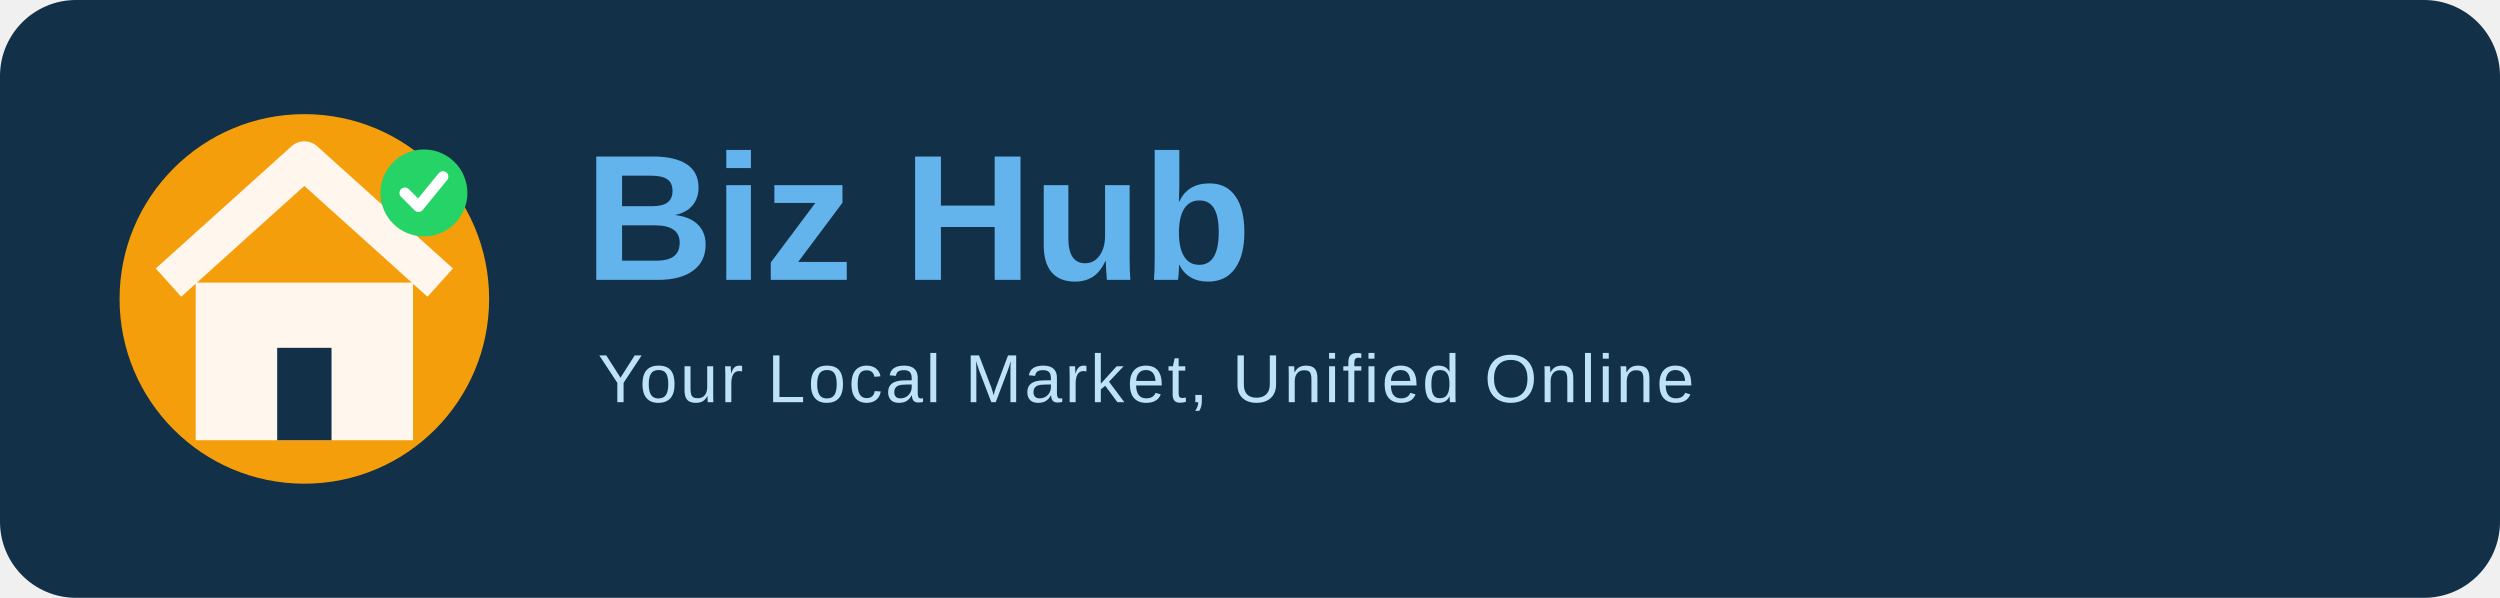
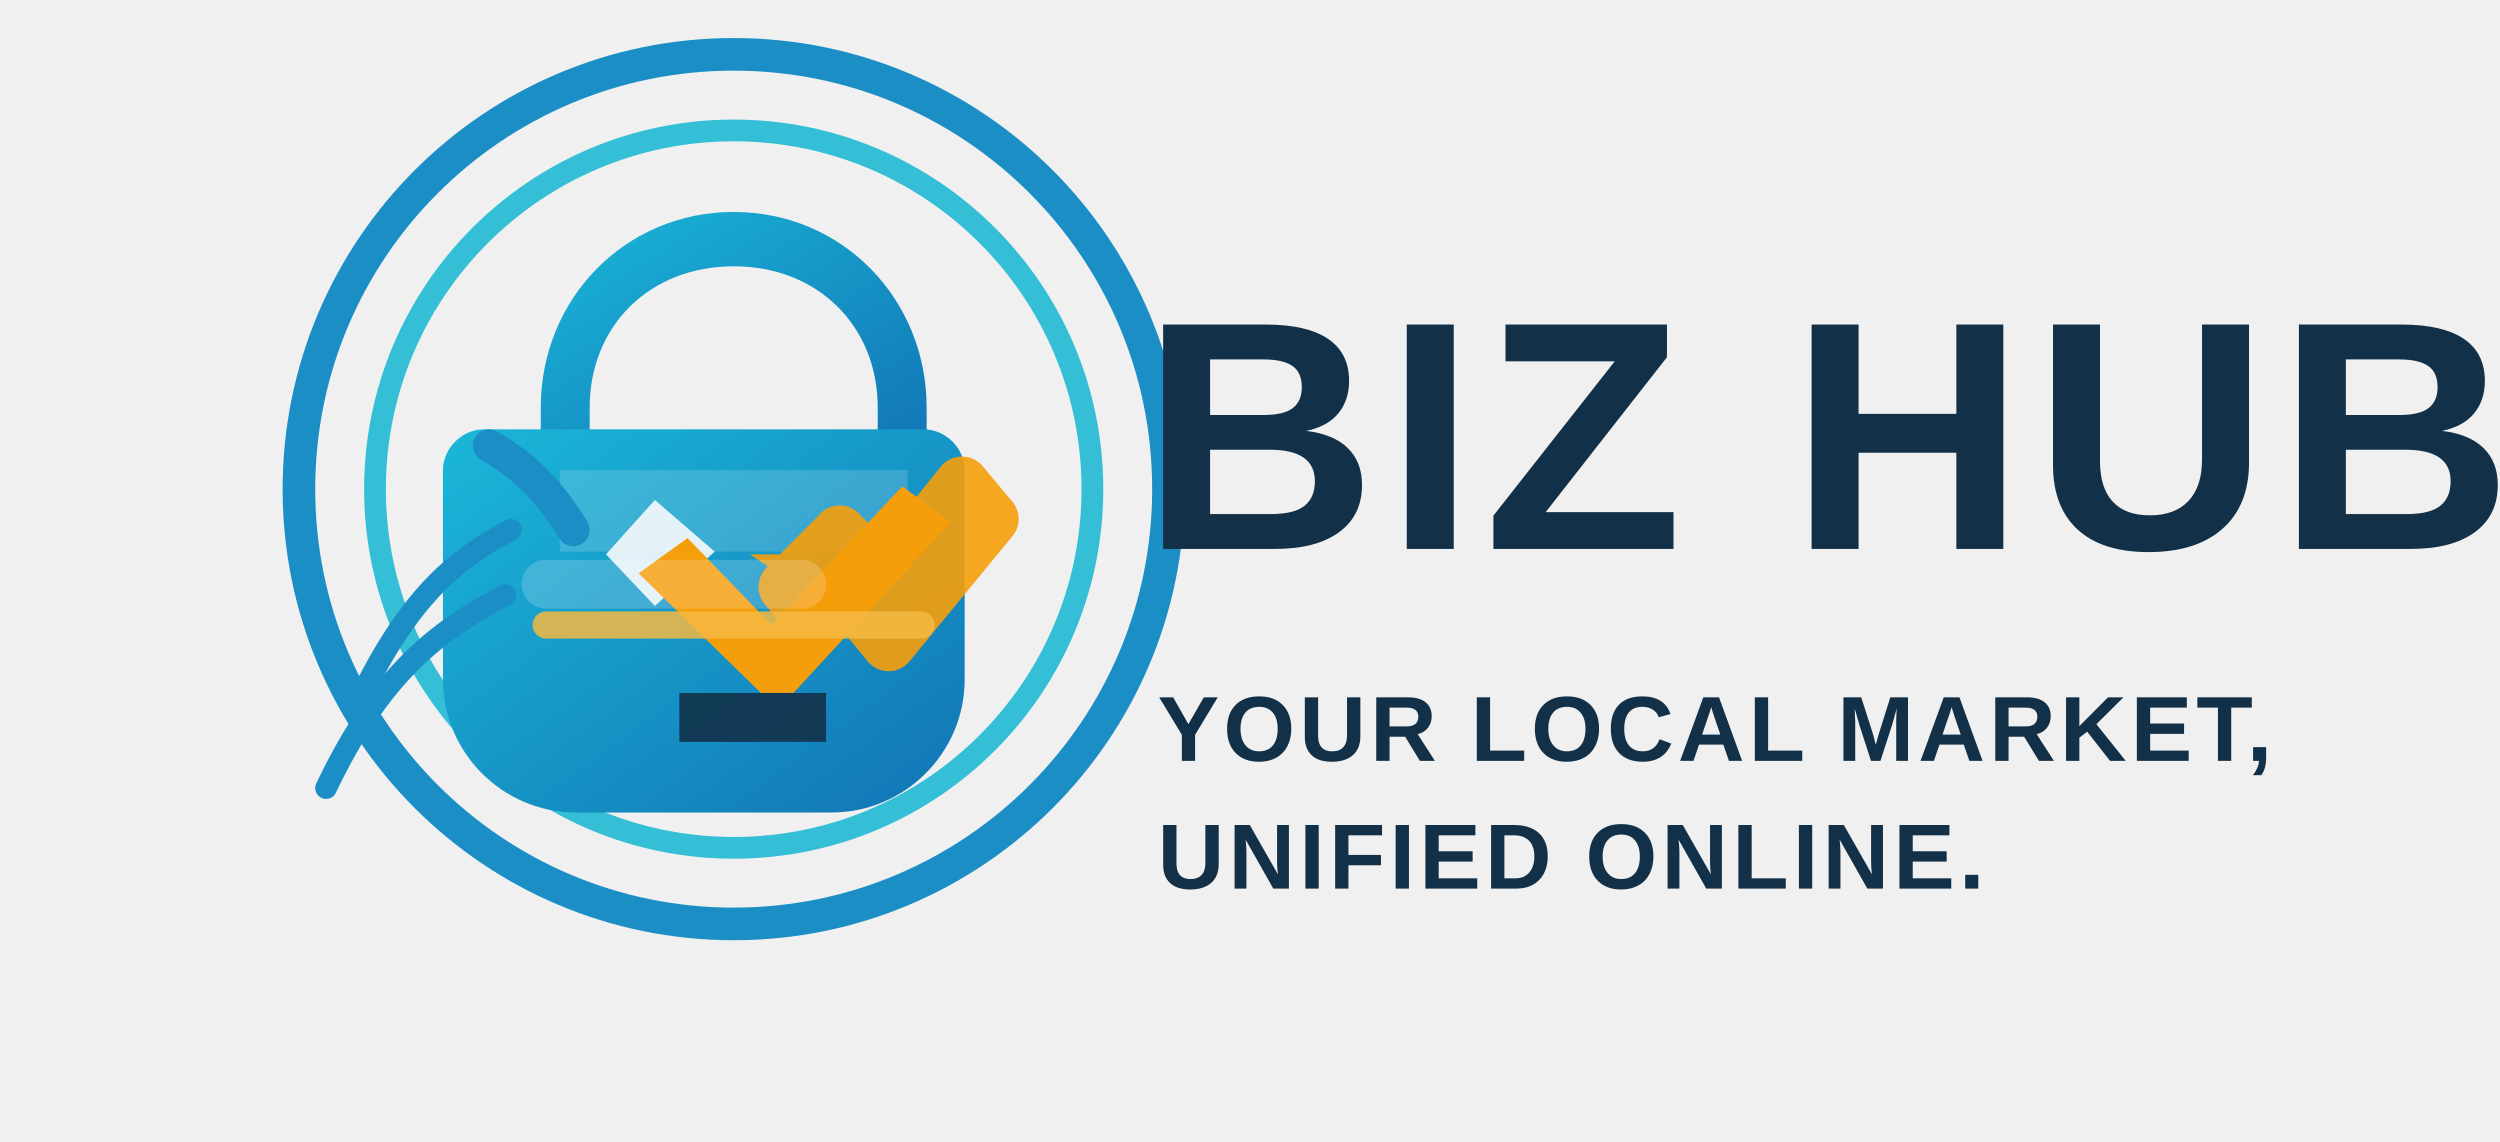
- <svg xmlns="http://www.w3.org/2000/svg" width="920" height="220" viewBox="0 0 920 220" role="img" aria-labelledby="title desc">
-   <rect width="920" height="220" rx="28" fill="#123047" />
-   <circle cx="112" cy="110" r="68" fill="#f59e0b" />
-   <path d="M72 104h80v58H72z" fill="#fff7ed" />
-   <path d="M62 104l50-45 50 45" fill="none" stroke="#fff7ed" stroke-width="14" stroke-linejoin="round" />
-   <path d="M102 162v-34h20v34" fill="#123047" />
-   <circle cx="156" cy="71" r="16" fill="#25d366" />
-   <path d="M149 71l5 5 9-11" fill="none" stroke="white" stroke-width="4" stroke-linecap="round" stroke-linejoin="round" />
-   <text x="215" y="103" font-family="Segoe UI, Arial, sans-serif" font-size="66" font-weight="700" fill="#63b3ed">Biz Hub</text>
-   <text x="220" y="148" font-family="Segoe UI, Arial, sans-serif" font-size="25" letter-spacing="1" fill="#bee3f8">Your Local Market, Unified Online</text>
+ <svg xmlns="http://www.w3.org/2000/svg" viewBox="0 0 920 420" role="img" aria-labelledby="title desc">
+   <g transform="translate(0,10)">
+     <circle cx="270" cy="170" r="160" fill="none" stroke="#1b8ec6" stroke-width="12" />
+     <circle cx="270" cy="170" r="132" fill="none" stroke="#1fb9d4" stroke-width="8" opacity="0.9" />
+     <path d="M199 140c0-40 31-72 71-72s71 32 71 72v18h-18v-18c0-30-22-52-53-52s-53 22-53 52v18h-18v-18z" fill="url(#bagFill)" />
+     <path d="M178 148h162c8 0 15 7 15 15v77c0 27-22 49-49 49H212c-27 0-49-22-49-49v-77c0-8 7-15 15-15z" fill="url(#bagFill)" />
+     <path d="M206 163h128v30H206z" fill="rgba(255,255,255,0.16)" />
+     <path d="M241 174l-18 20 18 19 22-20z" fill="#f7fafc" opacity="0.9" />
+     <path d="M276 194h64a10 10 0 0 1 8 16l-12 16a10 10 0 0 1-16 0l-12-14-6 6a10 10 0 0 1-16 0l-4-5a10 10 0 0 1 0-14l19-19a10 10 0 0 1 16 0l8 8 21-26a10 10 0 0 1 16 0l10 12a10 10 0 0 1 0 14l-37 45a10 10 0 0 1-16 0l-18-22z" fill="#f59e0b" opacity="0.9" />
+     <path d="M250 245l54 0v18h-54z" fill="#123047" opacity="0.88" />
+     <path d="M280 245l-45-44 18-13 31 32 48-51 18 13-58 63z" fill="#f59e0b" />
+     <path d="M180 154c14 8 23 18 31 31" fill="none" stroke="#1b8ec6" stroke-width="12" stroke-linecap="round" />
+     <path d="M201 220h138" stroke="#f4b942" stroke-width="10" stroke-linecap="round" opacity="0.85" />
+     <rect x="192" y="196" width="112" height="18" rx="9" fill="#ffffff" opacity="0.18" />
+     <g fill="none" stroke="#1b8ec6" stroke-width="8" stroke-linecap="round" stroke-linejoin="round">
+       <path d="M134 244c18-36 35-49 54-59" />
+       <path d="M120 280c20-42 41-58 66-71" />
+     </g>
+     <defs>
+       <linearGradient id="bagFill" x1="0%" x2="100%" y1="0%" y2="100%">
+         <stop offset="0%" stop-color="#1ab7d8" />
+         <stop offset="100%" stop-color="#1274b5" />
+       </linearGradient>
+     </defs>
+   </g>
+   <g transform="translate(0,0)">
+     <text x="420" y="202" font-family="Segoe UI, Arial, sans-serif" font-size="120" font-weight="800" letter-spacing="3" fill="#123047">BIZ HUB</text>
+     <text x="426" y="280" font-family="Segoe UI, Arial, sans-serif" font-size="34" font-weight="700" letter-spacing="1.5" fill="#123047">YOUR LOCAL MARKET,</text>
+     <text x="426" y="327" font-family="Segoe UI, Arial, sans-serif" font-size="34" font-weight="700" letter-spacing="1.5" fill="#123047">UNIFIED ONLINE.</text>
+   </g>
</svg>
